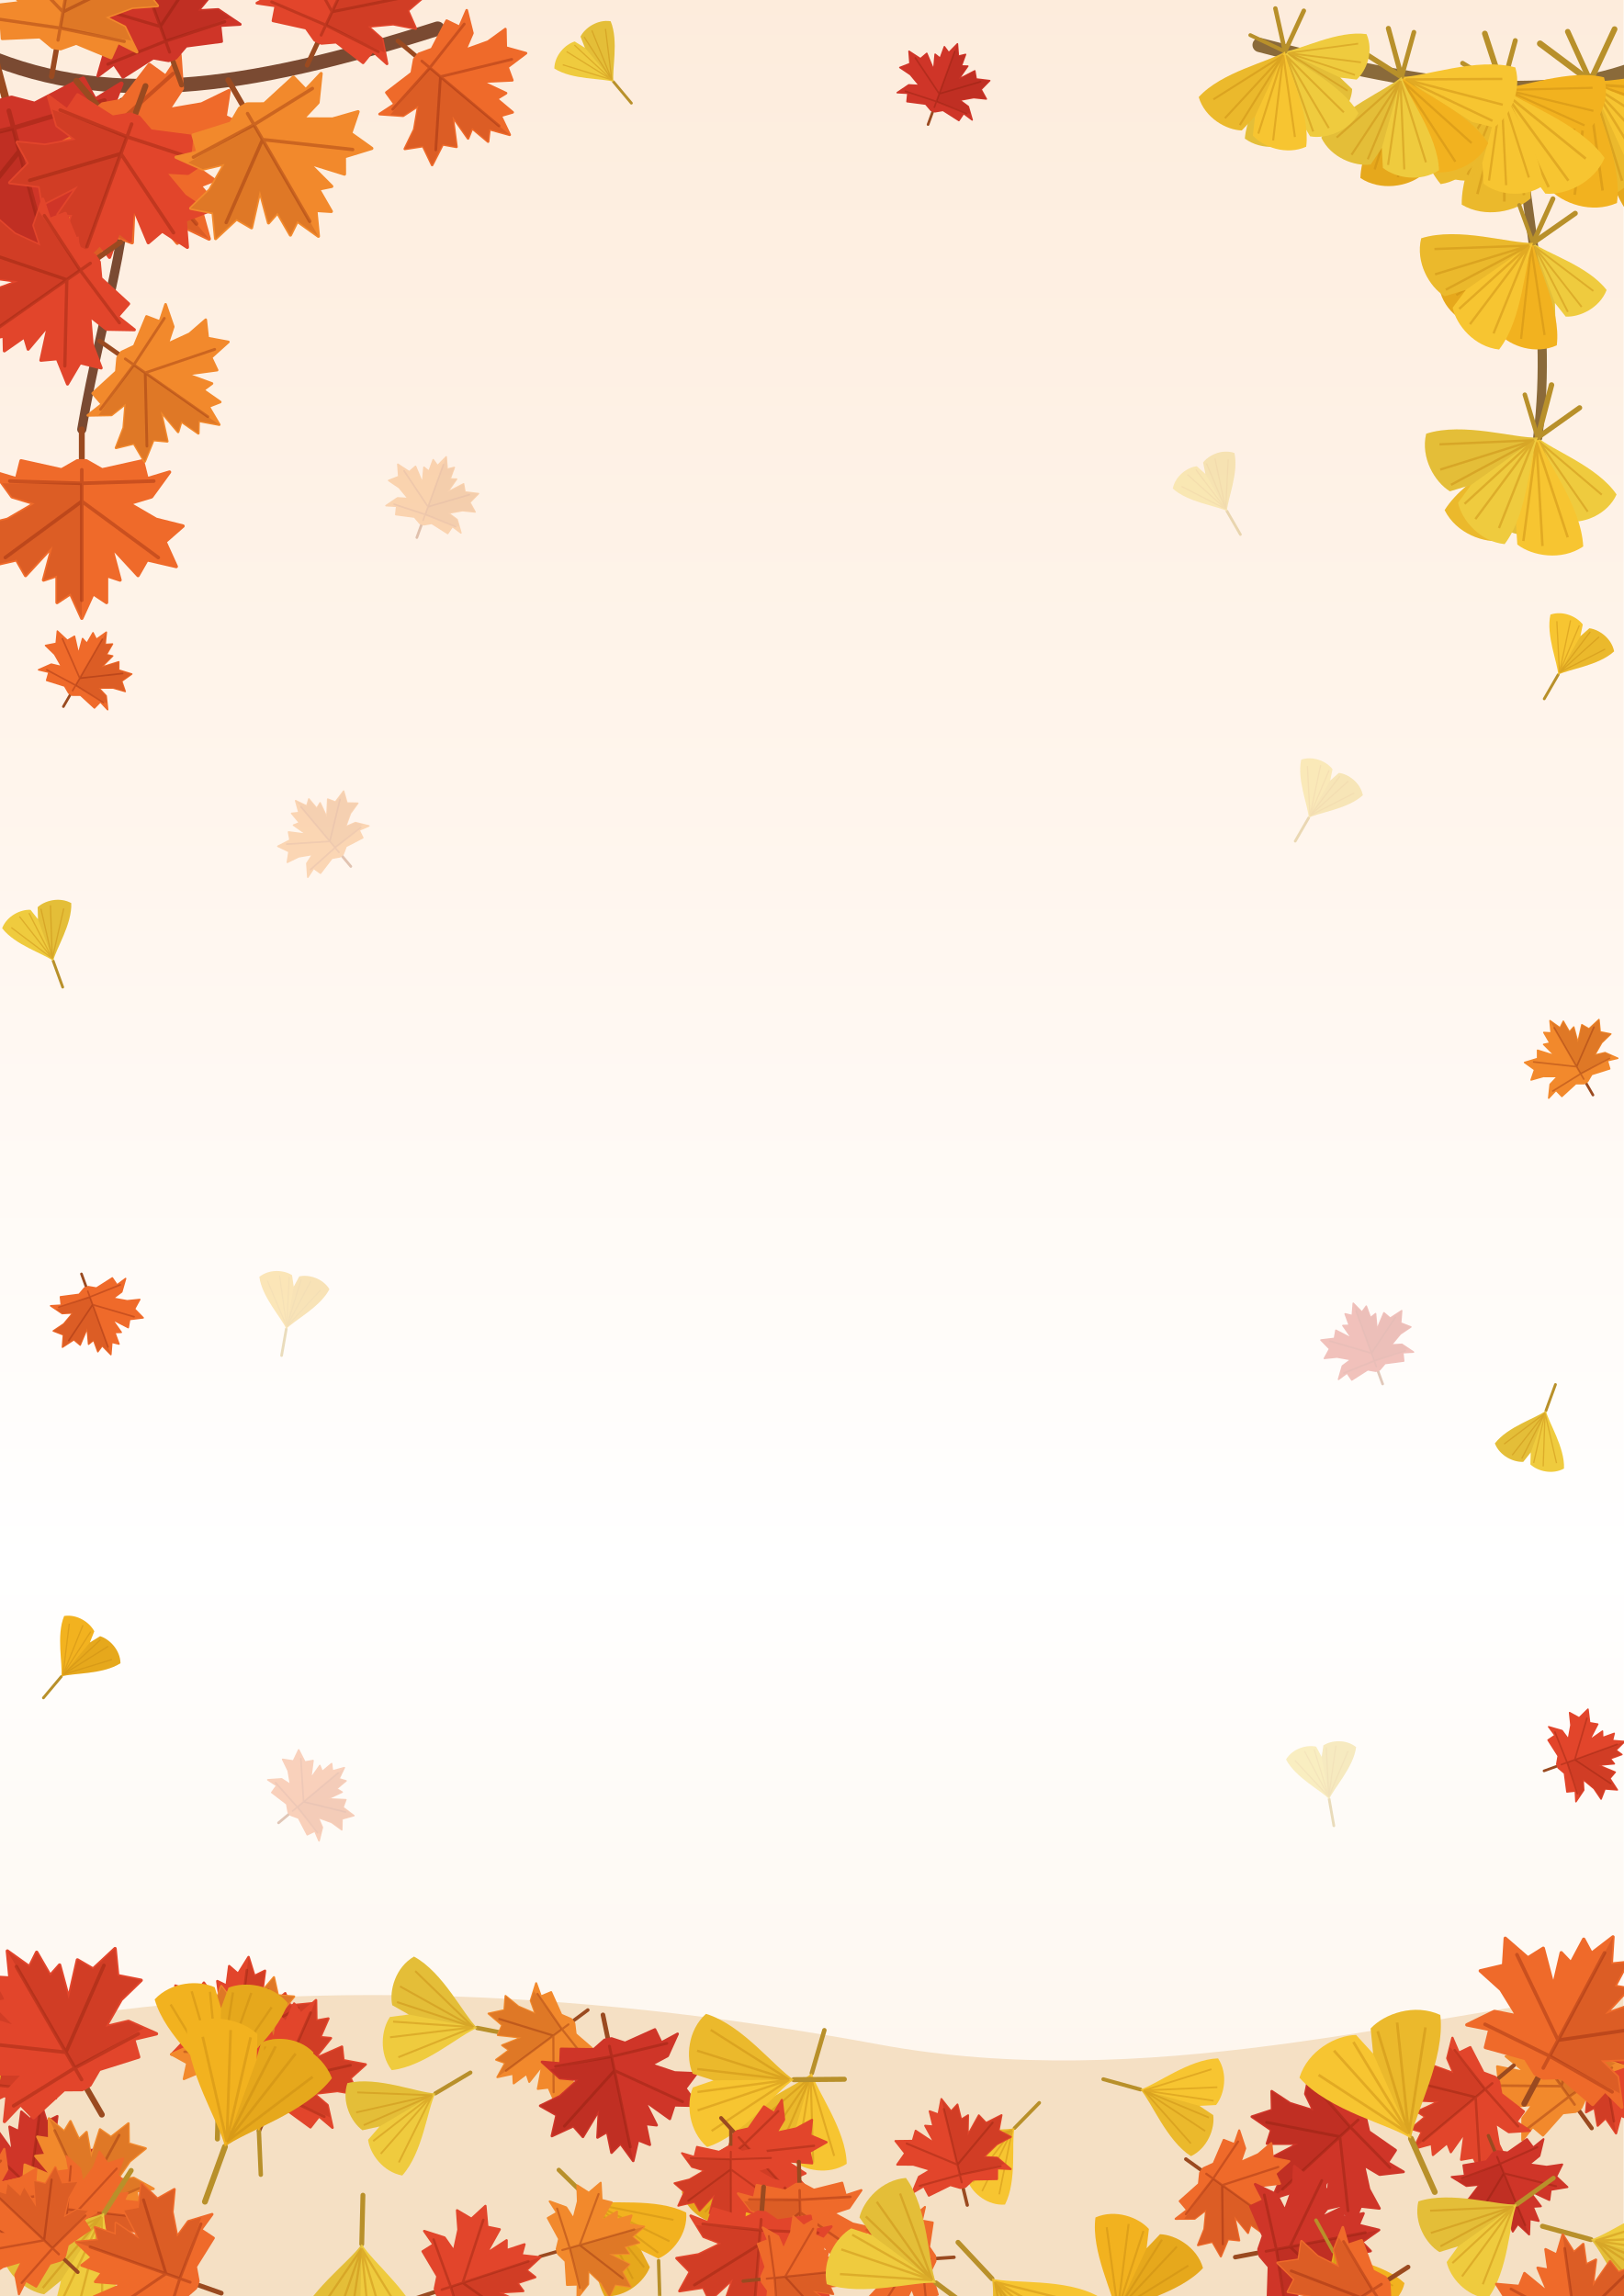
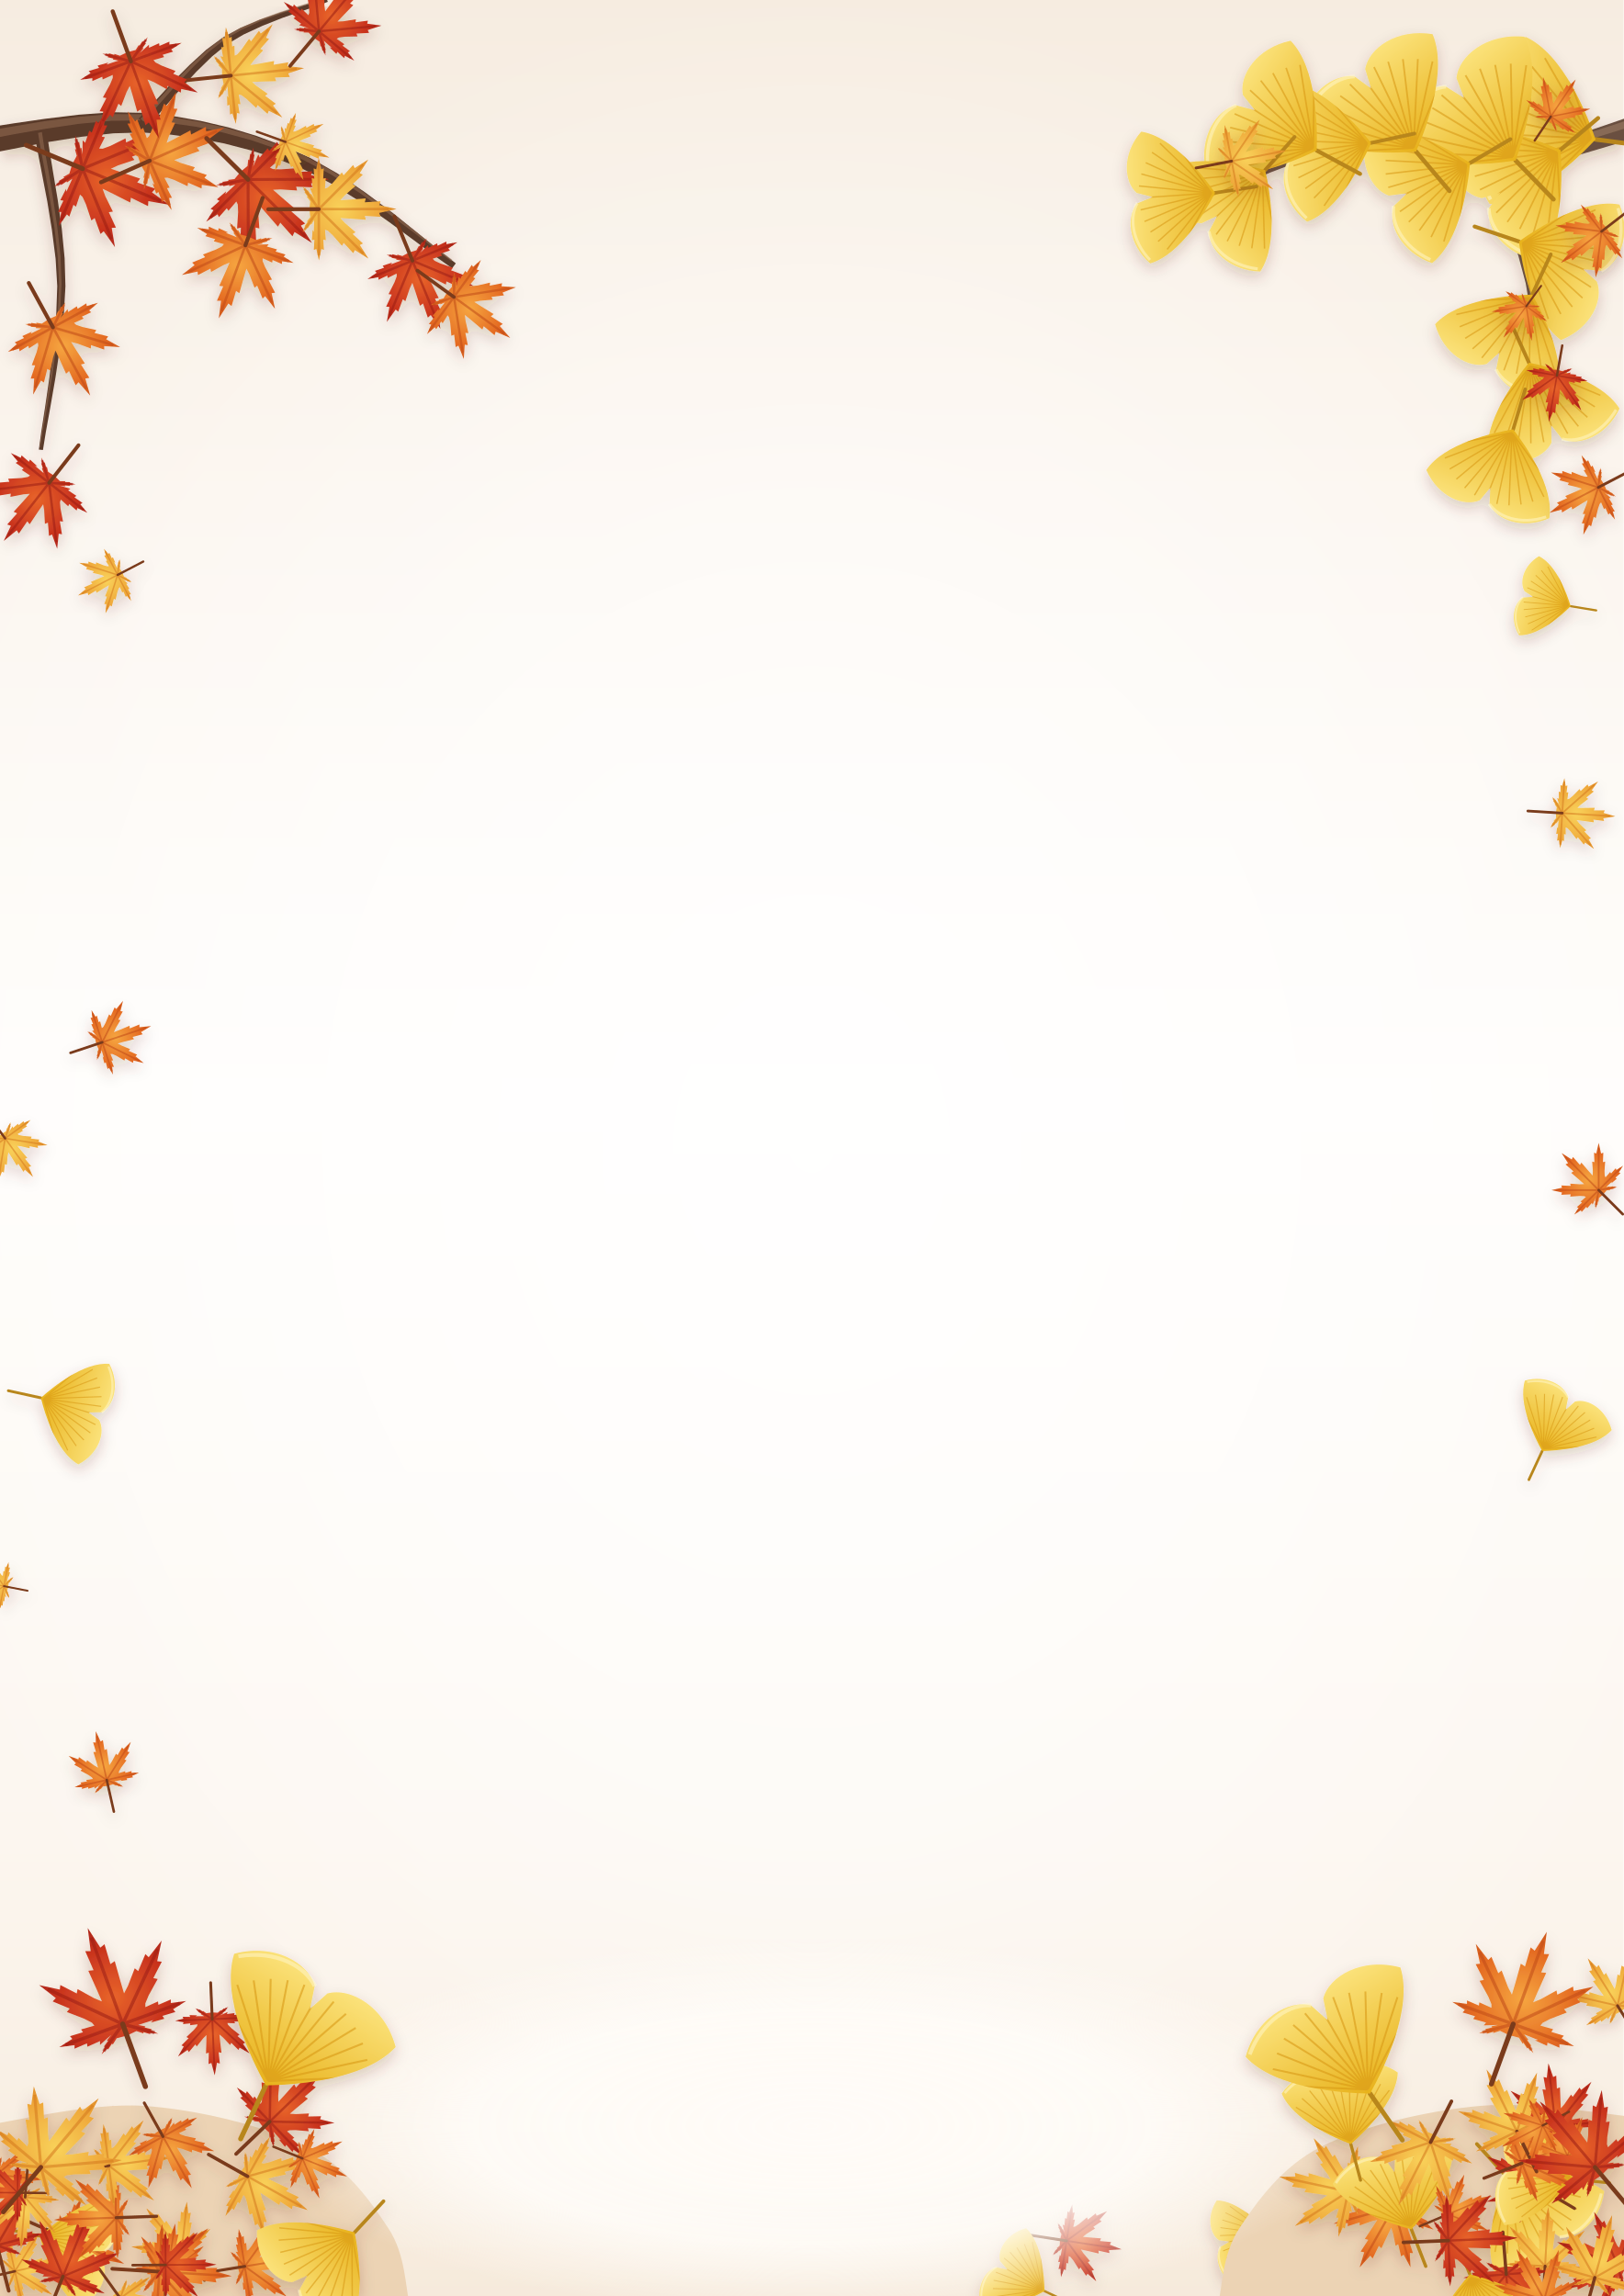
<svg xmlns="http://www.w3.org/2000/svg" viewBox="0 0 794 1123" width="794" height="1123">
+   <rect width="794" height="1123" fill="url(#m10a-bg)" />
  <defs>
-     <linearGradient id="m10-bg" x1="0" y1="0" x2="0" y2="1">
-       <stop offset="0" stop-color="#fdecdc" />
-       <stop offset="0.38" stop-color="#fff6ee" />
-       <stop offset="0.68" stop-color="#ffffff" />
-       <stop offset="1" stop-color="#fdf3e7" />
+     <linearGradient id="m10a-bg" x1="0" y1="0" x2="0" y2="1">
+       <stop offset="0" stop-color="#f6ece0" />
+       <stop offset="0.22" stop-color="#fbf5ee" />
+       <stop offset="0.48" stop-color="#fffdfb" />
+       <stop offset="0.8" stop-color="#fcf6ef" />
+       <stop offset="1" stop-color="#f6eadb" />
    </linearGradient>
-     <clipPath id="m10-mclip">
-       <path d="M0 -48 L5 -37 L11 -41 L11 -29 L17 -31 L13 -16 L25 -29 L29 -22 L42 -25 L37 -14 L45 -7 L33 -4 L21 3 L31 6 L39 17 L29 14 L27 22 L9 18 L2 22 L-2 22 L-9 18 L-27 22 L-29 14 L-39 17 L-31 6 L-21 3 L-33 -4 L-45 -7 L-37 -14 L-42 -25 L-29 -22 L-25 -29 L-13 -16 L-17 -31 L-11 -29 L-11 -41 L-5 -37 Z" />
+     <radialGradient id="m10a-glow" cx="0.5" cy="0.5" r="0.5">
+       <stop offset="0" stop-color="#ffffff" stop-opacity="0.85" />
+       <stop offset="0.55" stop-color="#ffffff" stop-opacity="0.468" />
+       <stop offset="1" stop-color="#ffffff" stop-opacity="0" />
+     </radialGradient>
+     <radialGradient id="m10a-mrg" cx="0.5" cy="0.6" r="0.7">
+       <stop offset="0" stop-color="#e8642a" />
+       <stop offset="0.6" stop-color="#c8321e" />
+       <stop offset="1" stop-color="#9a1e14" />
+     </radialGradient>
+     <g id="m10a-mr">
+       <path d="M0 4.8L-4.1 4.4L-6.4 6.2L-6.5 5.7L-8.8 7.4L-8.9 6.9L-11.8 8.3L-9.5 6L-10 5.8L-7.6 4.2L-8 3.9L-5.6 2.4L-11.1 4.6L-10.6 3.2L-16 3.6L-15.7 2.3L-21 2.6L-20.5 1.3L-26.4 0L-20.5 -1.3L-21 -2.6L-15.7 -2.3L-16 -3.6L-10.6 -3.2L-11.1 -4.6L-13.4 -7.1L-18.9 -11.9L-17.4 -12.8L-22.7 -17.7L-21.1 -18.5L-25.5 -25.5L-18.5 -21.1L-17.7 -22.7L-12.8 -17.4L-11.9 -18.9L-7.1 -13.4L-4.6 -11.1L-4.9 -16.1L-5.5 -24.2L-3.5 -23.7L-4 -31.8L-2 -31.1L0 -40L2 -31.1L4 -31.8L3.5 -23.7L5.5 -24.2L4.9 -16.1L4.6 -11.1L7.1 -13.4L11.9 -18.9L12.8 -17.4L17.7 -22.7L18.5 -21.1L25.5 -25.5L21.1 -18.5L22.7 -17.7L17.4 -12.8L18.9 -11.9L13.4 -7.1L11.1 -4.6L10.6 -3.2L16 -3.6L15.7 -2.3L21 -2.6L20.5 -1.3L26.4 0L20.5 1.3L21 2.6L15.7 2.3L16 3.6L10.6 3.2L11.7 2.6L5.6 2.4L8 3.9L7.6 4.2L10 5.8L9.5 6L11.8 8.3L8.9 6.9L8.8 7.4L6.5 5.7L6.4 6.2L4.1 4.4Z" fill="url(#m10a-mrg)" />
+       <path d="M0 0L-10.6 7.4M0 0L-23.8 0M0 0L-22.9 -22.9M0 0L0 -36M0 0L22.9 -22.9M0 0L23.8 0M0 0L10.6 7.4M0 0L0 20" stroke="#9a1e14" stroke-width="1.3" opacity=".55" fill="none" />
+       <path d="M0 0L0 26" stroke="#7a3a1a" stroke-width="2" stroke-linecap="round" />
+     </g>
+     <radialGradient id="m10a-mog" cx="0.5" cy="0.6" r="0.7">
+       <stop offset="0" stop-color="#f6a640" />
+       <stop offset="0.6" stop-color="#e46a22" />
+       <stop offset="1" stop-color="#c04a18" />
+     </radialGradient>
+     <g id="m10a-mo">
+       <path d="M0 4.8L-4.1 4.4L-6.4 6.2L-6.5 5.7L-8.8 7.4L-8.9 6.9L-11.8 8.3L-9.5 6L-10 5.8L-7.6 4.2L-8 3.9L-5.6 2.4L-11.1 4.6L-10.6 3.2L-16 3.6L-15.7 2.3L-21 2.6L-20.5 1.3L-26.4 0L-20.5 -1.3L-21 -2.6L-15.7 -2.3L-16 -3.6L-10.6 -3.2L-11.1 -4.6L-13.4 -7.1L-18.9 -11.9L-17.4 -12.8L-22.7 -17.7L-21.1 -18.5L-25.5 -25.5L-18.5 -21.1L-17.7 -22.7L-12.8 -17.4L-11.9 -18.9L-7.1 -13.4L-4.6 -11.1L-4.9 -16.1L-5.5 -24.2L-3.5 -23.7L-4 -31.8L-2 -31.1L0 -40L2 -31.1L4 -31.8L3.5 -23.7L5.5 -24.2L4.9 -16.1L4.6 -11.1L7.1 -13.4L11.9 -18.9L12.8 -17.4L17.7 -22.7L18.5 -21.1L25.5 -25.5L21.1 -18.5L22.7 -17.7L17.4 -12.8L18.9 -11.9L13.4 -7.1L11.1 -4.6L10.6 -3.2L16 -3.6L15.7 -2.3L21 -2.6L20.5 -1.3L26.4 0L20.5 1.3L21 2.6L15.7 2.3L16 3.6L10.6 3.2L11.7 2.6L5.6 2.4L8 3.9L7.6 4.2L10 5.8L9.5 6L11.8 8.3L8.9 6.9L8.8 7.4L6.5 5.7L6.4 6.2L4.1 4.4Z" fill="url(#m10a-mog)" />
+       <path d="M0 0L-10.6 7.4M0 0L-23.8 0M0 0L-22.9 -22.9M0 0L0 -36M0 0L22.9 -22.9M0 0L23.8 0M0 0L10.6 7.4M0 0L0 20" stroke="#c04a18" stroke-width="1.3" opacity=".55" fill="none" />
+       <path d="M0 0L0 26" stroke="#7a3a1a" stroke-width="2" stroke-linecap="round" />
+     </g>
+     <radialGradient id="m10a-myg" cx="0.5" cy="0.6" r="0.7">
+       <stop offset="0" stop-color="#f9d25a" />
+       <stop offset="0.6" stop-color="#efa83a" />
+       <stop offset="1" stop-color="#d4781e" />
+     </radialGradient>
+     <g id="m10a-my">
+       <path d="M0 4.8L-4.1 4.4L-6.4 6.2L-6.5 5.7L-8.8 7.4L-8.9 6.9L-11.8 8.3L-9.5 6L-10 5.8L-7.6 4.2L-8 3.9L-5.6 2.4L-11.1 4.6L-10.6 3.2L-16 3.6L-15.7 2.3L-21 2.6L-20.5 1.3L-26.4 0L-20.5 -1.3L-21 -2.6L-15.7 -2.3L-16 -3.6L-10.6 -3.2L-11.1 -4.6L-13.4 -7.1L-18.9 -11.9L-17.4 -12.8L-22.7 -17.7L-21.1 -18.5L-25.5 -25.5L-18.5 -21.1L-17.7 -22.7L-12.8 -17.4L-11.9 -18.9L-7.1 -13.4L-4.6 -11.1L-4.9 -16.1L-5.5 -24.2L-3.5 -23.7L-4 -31.8L-2 -31.1L0 -40L2 -31.1L4 -31.8L3.5 -23.7L5.5 -24.2L4.9 -16.1L4.6 -11.1L7.1 -13.4L11.9 -18.9L12.8 -17.4L17.7 -22.7L18.5 -21.1L25.5 -25.5L21.1 -18.5L22.7 -17.7L17.4 -12.8L18.9 -11.9L13.4 -7.1L11.1 -4.6L10.6 -3.2L16 -3.6L15.7 -2.3L21 -2.6L20.5 -1.3L26.4 0L20.5 1.3L21 2.6L15.7 2.3L16 3.6L10.6 3.2L11.7 2.6L5.6 2.4L8 3.9L7.6 4.2L10 5.8L9.5 6L11.8 8.3L8.9 6.9L8.8 7.4L6.5 5.7L6.4 6.2L4.1 4.4Z" fill="url(#m10a-myg)" />
+       <path d="M0 0L-10.6 7.4M0 0L-23.8 0M0 0L-22.9 -22.9M0 0L0 -36M0 0L22.9 -22.9M0 0L23.8 0M0 0L10.6 7.4M0 0L0 20" stroke="#d4781e" stroke-width="1.3" opacity=".55" fill="none" />
+       <path d="M0 0L0 26" stroke="#7a3a1a" stroke-width="2" stroke-linecap="round" />
+     </g>
+     <linearGradient id="m10a-gkg" x1="0" y1="1" x2="0" y2="0">
+       <stop offset="0" stop-color="#e8b21c" />
+       <stop offset="1" stop-color="#fbe27a" />
+     </linearGradient>
+     <clipPath id="m10a-gkc">
+       <path d="M0 0C-10-6-34-22-38-40C-26-52-10-52-3-45L0-36L3-45C10-52 26-52 38-40C34-22 10-6 0 0Z" />
    </clipPath>
-     <clipPath id="m10-gclip">
-       <path d="M0 0 C -5 -8, -24 -22, -29 -38 C -22 -46, -10 -47, -3 -44 L0 -35 L3 -44 C 10 -47, 22 -46, 29 -38 C 24 -22, 5 -8, 0 0 Z" />
-     </clipPath>
-     <g id="m10-maple">
-       <path d="M0 16 L0 36" stroke="#9a4a20" stroke-width="2.6" stroke-linecap="round" />
-       <path d="M0 -48 L5 -37 L11 -41 L11 -29 L17 -31 L13 -16 L25 -29 L29 -22 L42 -25 L37 -14 L45 -7 L33 -4 L21 3 L31 6 L39 17 L29 14 L27 22 L9 18 L2 22 L-2 22 L-9 18 L-27 22 L-29 14 L-39 17 L-31 6 L-21 3 L-33 -4 L-45 -7 L-37 -14 L-42 -25 L-29 -22 L-25 -29 L-13 -16 L-17 -31 L-11 -29 L-11 -41 L-5 -37 Z" fill="currentColor" stroke="currentColor" stroke-width="1.5" stroke-linejoin="round" />
-       <rect x="0" y="-50" width="50" height="62" fill="#5a0a00" opacity=".13" clip-path="url(#m10-mclip)" />
-       <path d="M0 18 L0 -40 M0 4 L34 -21 M0 4 L-34 -21 M0 12 L32 13 M0 12 L-32 13" stroke="#7a1a08" stroke-opacity=".32" stroke-width="1.6" fill="none" stroke-linecap="round" />
+     <g id="m10a-gk">
+       <path d="M0 0L2 24" stroke="#b8861a" stroke-width="2" stroke-linecap="round" />
+       <path d="M0 0C-10-6-34-22-38-40C-26-52-10-52-3-45L0-36L3-45C10-52 26-52 38-40C34-22 10-6 0 0Z" fill="url(#m10a-gkg)" />
+       <g clip-path="url(#m10a-gkc)">
+         <path d="M0-2L-34.6 -24M0-2L-30.6 -29.7M0-2L-25.7 -34.6M0-2L-20 -38.6M0-2L-13.7 -41.6M0-2L-6.9 -43.4M0-2L0 -44M0-2L6.9 -43.4M0-2L13.7 -41.6M0-2L20 -38.6M0-2L25.7 -34.6M0-2L30.6 -29.7M0-2L34.6 -24" stroke="#d99a16" stroke-width=".8" opacity=".6" />
+       </g>
+       <path d="M-36-40C-24-50-10-50-3-45" stroke="#fff4c0" stroke-width="1.6" fill="none" opacity=".6" />
    </g>
-     <g id="m10-ginkgo">
-       <path d="M0 0 L0 22" stroke="#b8902a" stroke-width="2.2" stroke-linecap="round" />
-       <path d="M0 0 C -5 -8, -24 -22, -29 -38 C -22 -46, -10 -47, -3 -44 L0 -35 L3 -44 C 10 -47, 22 -46, 29 -38 C 24 -22, 5 -8, 0 0 Z" fill="currentColor" />
-       <rect x="0" y="-50" width="32" height="52" fill="#7a4a00" opacity=".1" clip-path="url(#m10-gclip)" />
-       <path d="M0 -2 L-22 -36 M0 -2 L-13 -42 M0 -2 L-5 -42 M0 -2 L5 -42 M0 -2 L13 -42 M0 -2 L22 -36" stroke="#c98a12" stroke-opacity=".45" stroke-width="1" fill="none" />
-     </g>
+     <filter id="m10a-sh" x="-15%" y="-15%" width="130%" height="140%">
+       <feDropShadow dx="0" dy="3" stdDeviation="3.5" flood-color="#5a2a10" flood-opacity="0.2" />
+     </filter>
+     <radialGradient id="m10a-lc" cx="0.5" cy="0.5" r="0.5">
+       <stop offset="0" stop-color="#fffcf8" stop-opacity="0.96" />
+       <stop offset="0.62" stop-color="#fffcf8" stop-opacity="0.883" />
+       <stop offset="1" stop-color="#fffcf8" stop-opacity="0" />
+     </radialGradient>
  </defs>
-   <rect width="794" height="1123" fill="url(#m10-bg)" />
-   <g>
-     <use href="#m10-maple" color="#ef6a2a" transform="translate(40 330) rotate(30) scale(0.5)" />
-     <use href="#m10-ginkgo" color="#efcb3e" transform="translate(26 470) rotate(-20) scale(0.62)" />
-     <use href="#m10-maple" color="#ef6a2a" transform="translate(46 640) rotate(160) scale(0.5)" />
-     <use href="#m10-ginkgo" color="#f2b21f" transform="translate(30 820) rotate(40) scale(0.62)" />
-     <use href="#m10-ginkgo" color="#f7c531" transform="translate(762 330) rotate(30) scale(0.62)" />
-     <use href="#m10-maple" color="#f2892c" transform="translate(770 520) rotate(-30) scale(0.5)" />
-     <use href="#m10-ginkgo" color="#efcb3e" transform="translate(756 690) rotate(200) scale(0.62)" />
-     <use href="#m10-maple" color="#e2452b" transform="translate(772 860) rotate(70) scale(0.5)" />
-     <use href="#m10-ginkgo" color="#efcb3e" transform="translate(300 40) rotate(-40) scale(0.62)" />
-     <use href="#m10-maple" color="#cf3528" transform="translate(460 44) rotate(20) scale(0.5)" />
+   <ellipse cx="397" cy="560" rx="470" ry="560" fill="url(#m10a-glow)" />
+   <g filter="url(#m10a-sh)">
+     <path d="M-13 76.4L-3.8 74.8L9 72.3L23.9 69.4L39.8 66.9L55.5 65.2L69.8 64.8L83.1 65.8L96.5 67.6L109.8 70.2L122.9 73.6L135.9 77.8L148.6 82.9L161.8 89.7L175.8 98.4L189.6 108.1L202.4 117.5L213.2 125.6L221.1 131.2L222.9 128.8L215.3 122.9L204.8 114.4L192.4 104.4L178.7 94.2L164.8 84.7L151.4 77.1L138.4 71.3L125.2 66.4L111.7 62.3L98 59.1L84.2 56.7L70.2 55.2L55 54.9L38.6 56.1L22.1 58.1L6.9 60.3L-5.9 62.3L-15 63.6Z" fill="#5a3a2a" />
+     <path d="M-14.7 69.5L-5.5 68L7.2 65.6L22.2 63L38.3 60.6L54.3 59.1L68.9 58.9L82.4 60.1L96 62L109.4 64.9L122.7 68.5L135.8 73L148.5 78.3L161.8 85.3L175.8 94.3L189.6 104.2L202.3 113.7L213 122L220.7 127.7L221.2 127.1L213.5 121.3L202.9 112.9L190.3 103.1L176.6 93.1L162.7 83.8L149.4 76.5L136.5 71L123.4 66.3L110 62.4L96.5 59.4L82.8 57.2L69 55.9L54.1 55.8L37.9 57.2L21.7 59.3L6.6 61.8L-6.2 64L-15.4 65.3Z" fill="#8f6a50" opacity="0.6" />
+     <path d="M72.2 62L76.4 57.3L82 50.7L88.7 43L96.1 35L103.7 27.6L111.1 21.6L119.1 16.9L128.4 12.6L138 8.8L147.1 5.6L154.8 3L160.3 0.9L159.7 -0.9L154.1 0.9L146.3 3.3L137 6.2L127.2 9.6L117.5 13.7L108.9 18.4L100.9 24.3L92.8 31.7L85 39.5L78 47.1L72.1 53.5L67.8 58Z" fill="#5a3a2a" />
+     <path d="M70.2 59.5L74.4 54.8L80.2 48.3L87 40.6L94.5 32.7L102.2 25.3L109.9 19.3L118.1 14.6L127.5 10.3L137.2 6.7L146.3 3.6L154.1 1L159.6 -1L159.4 -1.4L153.9 0.5L146.1 2.9L136.9 5.9L127.1 9.5L117.6 13.6L109.2 18.3L101.4 24.3L93.5 31.6L85.8 39.5L78.9 47.1L73.1 53.6L68.8 58.1Z" fill="#8f6a50" opacity="0.6" />
+     <path d="M17 66.5L18.5 74.5L20.6 85.4L23.1 98.4L25.4 112.5L27.2 126.6L28 140L27.5 153.8L26.1 169L24.2 184.4L22.1 198.8L20.2 211.1L19 219.9L21 220.1L22.4 211.4L24.6 199.2L27.1 184.8L29.4 169.4L31.2 154.1L32 140L31.6 126.3L30.2 111.8L28.2 97.6L26 84.5L24.2 73.5L23 65.5Z" fill="#5a3a2a" />
+     <path d="M18.6 65L19.9 72.9L22 83.9L24.3 96.9L26.6 111L28.2 125.3L28.9 138.8L28.3 152.7L26.8 167.9L24.7 183.4L22.5 197.8L20.6 210L19.3 218.8L19.8 218.8L21.1 210.1L23.2 197.9L25.6 183.5L27.8 168L29.4 152.8L30.1 138.8L29.6 125.2L28 110.9L25.9 96.7L23.7 83.6L21.7 72.6L20.5 64.6Z" fill="#8f6a50" opacity="0.6" />
+     <use href="#m10a-mr" transform="translate(40.4 82.5) rotate(112.6) scale(1.15)" />
+     <use href="#m10a-mo" transform="translate(73.2 78.6) rotate(66.1)" />
+     <use href="#m10a-mr" transform="translate(121.3 87.8) rotate(134.8) scale(1.1)" />
+     <use href="#m10a-my" transform="translate(155.9 102.3) rotate(89.9) scale(0.95)" />
+     <use href="#m10a-mr" transform="translate(201.7 127.5) rotate(157.7) scale(0.9)" />
+     <use href="#m10a-mo" transform="translate(222 145.3) rotate(126) scale(0.85)" />
+     <use href="#m10a-my" transform="translate(112.9 37) rotate(84.1) scale(0.9)" />
+     <use href="#m10a-mr" transform="translate(156 15.3) rotate(39.8) scale(0.85)" />
+     <use href="#m10a-mo" transform="translate(25.9 160.1) rotate(151.4) scale(0.95)" />
+     <use href="#m10a-mr" transform="translate(24 236.2) rotate(218) scale(0.9)" />
+     <use href="#m10a-mr" transform="translate(64 30) rotate(160)" />
+     <use href="#m10a-mo" transform="translate(120 120) rotate(200) scale(0.95)" />
  </g>
-   <g opacity=".3">
-     <use href="#m10-maple" color="#f2892c" transform="translate(210 246) rotate(20) scale(0.5)" />
-     <use href="#m10-ginkgo" color="#efcb3e" transform="translate(600 250) rotate(-30) scale(0.6)" />
-     <use href="#m10-maple" color="#f2892c" transform="translate(160 410) rotate(-40) scale(0.5)" />
-     <use href="#m10-ginkgo" color="#efcb3e" transform="translate(640 400) rotate(30) scale(0.6)" />
-     <use href="#m10-ginkgo" color="#f2b21f" transform="translate(140 650) rotate(10) scale(0.6)" />
-     <use href="#m10-maple" color="#cf3528" transform="translate(670 660) rotate(-20) scale(0.5)" />
-     <use href="#m10-maple" color="#ef6a2a" transform="translate(150 880) rotate(50) scale(0.5)" />
-     <use href="#m10-ginkgo" color="#efcb3e" transform="translate(650 880) rotate(-10) scale(0.6)" />
+   <g filter="url(#m10a-sh)">
+     <path d="M804.4 54.7L796.1 57.4L784.5 61.4L771 66L756.6 70.4L742.4 73.9L729.8 75.9L718.4 75.8L707 74L695.5 71.3L683.8 68.6L671.8 66.9L659.7 67.2L646.8 70L633.3 74.8L619.8 80.4L607.4 86.2L596.9 91.2L589.4 94.6L590.6 97.4L598.3 94.3L608.9 89.6L621.4 84.3L634.9 79.2L648.2 75.1L660.3 72.8L671.4 73L682.5 75L693.8 78L705.4 81.1L717.6 83.5L730.2 84.1L744 82.4L758.9 79.3L773.8 75.3L787.6 71.2L799.3 67.6L807.6 65.3Z" fill="#6a5040" />
+     <path d="M804.6 56.1L796.3 58.7L784.7 62.5L771.1 66.9L756.5 71.2L742.1 74.6L729 76.5L717.2 76.3L705.6 74.3L694 71.4L682.4 68.6L670.8 66.8L659 67L646.4 69.6L633 74.1L619.5 79.6L607.1 85.3L596.6 90.2L589 93.5L589.3 94.1L596.9 90.9L607.5 86.2L620 80.7L633.4 75.4L646.8 71.1L659.2 68.6L670.6 68.6L682 70.5L693.5 73.4L705.1 76.5L717 78.6L729.2 79.1L742.6 77.3L757.2 74L771.9 69.9L785.7 65.6L797.3 62L805.6 59.5Z" fill="#9c7c64" opacity="0.6" />
+     <path d="M727.1 80.9L729.8 88.7L733.7 99.4L738.2 112L742.6 125.4L746.1 138.5L748.1 150.1L748.2 161.2L747 172.7L744.9 184.1L742.5 194.5L740.4 203.3L739 209.8L741 210.2L742.5 203.8L744.9 195.1L747.6 184.7L750.1 173.2L751.7 161.4L751.9 149.9L750.2 137.7L747 124.2L743 110.5L738.9 97.6L735.2 86.8L732.9 79.1Z" fill="#6a5040" />
+     <path d="M728.6 79.1L731.2 86.8L735 97.6L739.4 110.3L743.7 123.8L747.1 137L748.9 148.8L749 160L747.6 171.7L745.4 183.1L742.9 193.5L740.7 202.3L739.3 208.7L739.8 208.9L741.2 202.5L743.5 193.7L746.2 183.3L748.5 171.8L750 160.1L750.1 148.8L748.3 136.8L745 123.4L740.9 109.8L736.6 97L732.9 86.2L730.4 78.5Z" fill="#9c7c64" opacity="0.6" />
+     <use href="#m10a-gk" transform="translate(780.3 68.2) rotate(282.2) scale(1.1)" />
+     <use href="#m10a-gk" transform="translate(763.1 73.3) rotate(234.6)" />
+     <use href="#m10a-gk" transform="translate(741.2 78.5) rotate(320.5) scale(1.1)" />
+     <use href="#m10a-gk" transform="translate(718.9 79.7) rotate(-115.7) scale(0.95)" />
+     <use href="#m10a-gk" transform="translate(692.5 74.1) rotate(-35.5) scale(1.05)" />
+     <use href="#m10a-gk" transform="translate(670.5 69.9) rotate(-97.4) scale(0.9)" />
+     <use href="#m10a-gk" transform="translate(643.9 73.6) rotate(303.1)" />
+     <use href="#m10a-gk" transform="translate(618.7 83.2) rotate(226.3) scale(0.9)" />
+     <use href="#m10a-gk" transform="translate(594.2 94.3) rotate(266.1) scale(0.85)" />
+     <use href="#m10a-gk" transform="translate(742.8 118.1) rotate(113.4) scale(0.95)" />
+     <use href="#m10a-gk" transform="translate(749.3 144.1) rotate(209.5) scale(0.9)" />
+     <use href="#m10a-gk" transform="translate(747.7 177.4) rotate(160.4) scale(0.9)" />
+     <use href="#m10a-gk" transform="translate(740 210) rotate(201.4) scale(0.85)" />
  </g>
-   <g stroke="#7a4a32" stroke-linecap="round" fill="none">
-     <path d="M-14 24 C 50 54, 120 44, 214 14" stroke-width="7" />
-     <path d="M60 50 C 70 100, 50 150, 40 210" stroke-width="4.5" />
+   <g filter="url(#m10a-sh)">
+     <use href="#m10a-mr" transform="translate(521.6 1096) rotate(98.8) scale(0.68)" />
+     <use href="#m10a-gk" transform="translate(620.9 1092.4) rotate(258.5) scale(0.553)" />
+     <use href="#m10a-my" transform="translate(602.3 78.8) rotate(79.1) scale(0.681)" />
+     <use href="#m10a-my" transform="translate(57.5 281.2) rotate(242.5) scale(0.545)" />
+     <use href="#m10a-gk" transform="translate(8.9 1112.6) rotate(299.4) scale(0.514)" />
+     <use href="#m10a-gk" transform="translate(754.2 709.7) rotate(29.7) scale(0.643)" />
+     <use href="#m10a-mr" transform="translate(761.4 183.7) rotate(190) scale(0.575)" />
+     <use href="#m10a-my" transform="translate(2.5 556.8) rotate(144.1) scale(0.582)" />
+     <use href="#m10a-mo" transform="translate(781.8 582.1) rotate(315) scale(0.64)" />
+     <use href="#m10a-mo" transform="translate(758.4 57) rotate(33.9) scale(0.545)" />
+     <use href="#m10a-mr" transform="translate(103.8 987.6) rotate(177.5) scale(0.687)" />
+     <use href="#m10a-gk" transform="translate(510.8 1120.6) rotate(300.2) scale(0.581)" />
+     <use href="#m10a-my" transform="translate(139.6 69.4) rotate(109.7) scale(0.571)" />
+     <use href="#m10a-gk" transform="translate(20 683.7) rotate(107.1) scale(0.677)" />
+     <use href="#m10a-mo" transform="translate(783.2 113.2) rotate(232.3) scale(0.629)" />
+     <use href="#m10a-mo" transform="translate(52.2 870.6) rotate(347.3) scale(0.611)" />
+     <use href="#m10a-gk" transform="translate(613.5 1114.2) rotate(173.2) scale(0.646)" />
+     <use href="#m10a-my" transform="translate(1.9 775.8) rotate(281) scale(0.454)" />
+     <use href="#m10a-mo" transform="translate(50 509.8) rotate(71.6) scale(0.629)" />
+     <use href="#m10a-mo" transform="translate(43.6 1097.6) rotate(132.5) scale(0.626)" />
+     <use href="#m10a-my" transform="translate(764 397.7) rotate(93.5) scale(0.649)" />
+     <use href="#m10a-mo" transform="translate(53.4 1050.7) rotate(5.1) scale(0.523)" />
+     <use href="#m10a-my" transform="translate(791 981) rotate(327.9) scale(0.684)" />
+     <use href="#m10a-mo" transform="translate(781.6 238.4) rotate(242.5) scale(0.672)" />
+     <use href="#m10a-mo" transform="translate(746.4 149.8) rotate(216) scale(0.475)" />
+     <use href="#m10a-gk" transform="translate(768.1 296.5) rotate(284.1) scale(0.525)" />
  </g>
-   <use href="#m10-maple" color="#cf3528" transform="translate(11.1 79.4) rotate(165) scale(1.45)" />
-   <use href="#m10-maple" color="#ef6a2a" transform="translate(65.2 72.7) rotate(140) scale(1.2)" />
-   <use href="#m10-maple" color="#e2452b" transform="translate(57.6 79.3) rotate(200) scale(1.1)" />
-   <use href="#m10-maple" color="#f2892c" transform="translate(130.5 71.9) rotate(150) scale(1.05)" />
-   <use href="#m10-maple" color="#e2452b" transform="translate(163.9 2.5) rotate(25) scale(0.9)" />
-   <use href="#m10-maple" color="#ef6a2a" transform="translate(218 39.7) rotate(130) scale(0.85)" />
-   <use href="#m10-maple" color="#cf3528" transform="translate(77.1 9.4) rotate(-20) scale(0.95)" />
-   <use href="#m10-maple" color="#f2892c" transform="translate(31.5 1.9) rotate(10) scale(1)" />
-   <use href="#m10-maple" color="#e2452b" transform="translate(29.4 139.1) rotate(235) scale(1)" />
-   <use href="#m10-maple" color="#ef6a2a" transform="translate(40 249.6) rotate(180) scale(1.1)" />
-   <use href="#m10-maple" color="#f2892c" transform="translate(73.8 184.3) rotate(125) scale(0.85)" />
-   <g stroke="#8a6a3a" stroke-linecap="round" fill="none">
-     <path d="M808 30 C 760 52, 700 44, 616 22" stroke-width="7" />
-     <path d="M742 50 C 744 100, 760 150, 752 214" stroke-width="4.5" />
+   <path d="M-10 1040C3.3 1038.3 43.3 1028.3 70 1030C96.7 1031.7 130 1040 150 1050C170 1060 181.7 1077.5 190 1090C198.3 1102.5 198.3 1119.2 200 1125L200 1125L-10 1125Z" fill="#ecd3b4" />
+   <path d="M596 1125C597.7 1119.2 597.7 1102.5 606 1090C614.3 1077.5 626.3 1060 646 1050C665.7 1040 697.7 1032.3 724 1030C750.3 1027.7 790.7 1035 804 1036L804 1125L596 1125Z" fill="#ecd3b4" />
+   <ellipse cx="397" cy="1040" rx="270" ry="92" fill="url(#m10a-lc)" />
+   <g filter="url(#m10a-sh)">
+     <use href="#m10a-my" transform="translate(88.8 1101.5) rotate(321.1) scale(0.686)" />
+     <use href="#m10a-mo" transform="translate(681.6 1079.5) rotate(209.5) scale(0.847)" />
+     <use href="#m10a-my" transform="translate(121.1 1064.5) rotate(119.3) scale(0.842)" />
+     <use href="#m10a-my" transform="translate(659.3 1071.9) rotate(282.1) scale(0.861)" />
+     <use href="#m10a-mo" transform="translate(119.7 1108.5) rotate(80.8) scale(0.701)" />
+     <use href="#m10a-gk" transform="translate(736.5 1064.3) rotate(142.4) scale(0.88)" />
+     <use href="#m10a-my" transform="translate(7.3 1110.9) rotate(77.1) scale(0.6)" />
+     <use href="#m10a-mr" transform="translate(760.7 1040.2) rotate(353.6) scale(0.78)" />
+     <use href="#m10a-mo" transform="translate(31.4 1094.3) rotate(113.8) scale(0.801)" />
+     <use href="#m10a-mr" transform="translate(753.2 1070.2) rotate(300.7) scale(0.751)" />
+     <use href="#m10a-gk" transform="translate(19.5 1093.7) rotate(106.7) scale(0.722)" />
+     <use href="#m10a-my" transform="translate(755.6 1108.4) rotate(3.1) scale(0.723)" />
+     <use href="#m10a-mr" transform="translate(-1.5 1098.2) rotate(345.4) scale(0.884)" />
+     <use href="#m10a-mr" transform="translate(736.6 1112.4) rotate(175.4) scale(0.796)" />
+     <use href="#m10a-my" transform="translate(58.8 1124.1) rotate(144.4) scale(0.679)" />
+     <use href="#m10a-mr" transform="translate(791.2 1108.1) rotate(291.1) scale(0.796)" />
+     <use href="#m10a-mr" transform="translate(131.9 1037.7) rotate(46.1) scale(0.878)" />
+     <use href="#m10a-gk" transform="translate(769.5 1066) rotate(280.1) scale(0.734)" />
+     <use href="#m10a-mr" transform="translate(30.8 1113.4) rotate(22.2) scale(0.835)" />
+     <use href="#m10a-gk" transform="translate(690.2 1090.4) rotate(343.5) scale(0.805)" />
+     <use href="#m10a-mo" transform="translate(-1.8 1063.7) rotate(140.8) scale(0.643)" />
+     <use href="#m10a-mo" transform="translate(56.8 1084.7) rotate(268) scale(0.761)" />
+     <use href="#m10a-mo" transform="translate(744.3 1058) rotate(68.3) scale(0.769)" />
+     <use href="#m10a-mo" transform="translate(81.9 1111.6) rotate(8.9) scale(0.608)" />
+     <use href="#m10a-my" transform="translate(741.8 1042.5) rotate(333.9) scale(0.843)" />
+     <use href="#m10a-my" transform="translate(53.2 1059.2) rotate(82.6) scale(0.775)" />
+     <use href="#m10a-gk" transform="translate(718.8 1112.4) rotate(162.6) scale(0.79)" />
+     <use href="#m10a-my" transform="translate(12.3 1074.7) rotate(184.7) scale(0.634)" />
+     <use href="#m10a-mo" transform="translate(755.1 1124.8) rotate(331.4) scale(0.705)" />
+     <use href="#m10a-mo" transform="translate(147.9 1055.7) rotate(112) scale(0.589)" />
+     <use href="#m10a-gk" transform="translate(660.6 1048.7) rotate(349.7) scale(0.759)" />
+     <use href="#m10a-mo" transform="translate(77.9 1111.1) rotate(93.5) scale(0.887)" />
+     <use href="#m10a-mo" transform="translate(766.5 1054.5) rotate(336) scale(0.565)" />
+     <use href="#m10a-mr" transform="translate(8.6 1072.5) rotate(270.5) scale(0.561)" />
+     <use href="#m10a-mo" transform="translate(708.2 1083) rotate(67.1) scale(0.58)" />
+     <use href="#m10a-gk" transform="translate(173.4 1091.9) rotate(227.6) scale(0.865)" />
+     <use href="#m10a-mo" transform="translate(754.4 1039.6) rotate(242.5) scale(0.561)" />
+     <use href="#m10a-my" transform="translate(699.6 1047.8) rotate(207) scale(0.865)" />
+     <use href="#m10a-mo" transform="translate(79.7 1045) rotate(150.9) scale(0.723)" />
+     <use href="#m10a-mr" transform="translate(708.3 1095.9) rotate(87.7) scale(0.847)" />
+     <use href="#m10a-mr" transform="translate(81 1107.8) rotate(89.6) scale(0.621)" />
+     <use href="#m10a-my" transform="translate(779.9 1114) rotate(15.5) scale(0.792)" />
+     <use href="#m10a-mr" transform="translate(60 990) rotate(-20) scale(1.25)" />
+     <use href="#m10a-gk" transform="translate(130 1020) rotate(30) scale(1.2)" />
+     <use href="#m10a-my" transform="translate(20 1060) rotate(40) scale(1.1)" />
+     <use href="#m10a-mo" transform="translate(740 990) rotate(20) scale(1.2)" />
+     <use href="#m10a-gk" transform="translate(670 1024) rotate(-30) scale(1.15)" />
+     <use href="#m10a-mr" transform="translate(780 1060) rotate(-40) scale(1.05)" />
  </g>
-   <use href="#m10-ginkgo" color="#f2b21f" transform="translate(777.7 39.7) rotate(126.8) scale(1.394)" />
-   <use href="#m10-ginkgo" color="#f7c531" transform="translate(777.7 39.7) rotate(155.5) scale(1.21)" />
-   <use href="#m10-ginkgo" color="#f2b21f" transform="translate(777.7 39.7) rotate(205) scale(1.276)" />
-   <use href="#m10-ginkgo" color="#f2b21f" transform="translate(734.8 42.9) rotate(121.5) scale(1.043)" />
-   <use href="#m10-ginkgo" color="#f7c531" transform="translate(734.8 42.9) rotate(161.9) scale(1.267)" />
-   <use href="#m10-ginkgo" color="#f7c531" transform="translate(734.8 42.9) rotate(195.1) scale(1.085)" />
-   <use href="#m10-ginkgo" color="#f7c531" transform="translate(685.4 37.6) rotate(122.6) scale(1.168)" />
-   <use href="#m10-ginkgo" color="#f2b21f" transform="translate(685.4 37.6) rotate(164.8) scale(1.117)" />
-   <use href="#m10-ginkgo" color="#efcb3e" transform="translate(685.4 37.6) rotate(195.5) scale(1.03)" />
-   <use href="#m10-ginkgo" color="#efcb3e" transform="translate(628.4 25.2) rotate(115.3) scale(0.853)" />
-   <use href="#m10-ginkgo" color="#efcb3e" transform="translate(628.4 25.2) rotate(167.4) scale(0.981)" />
-   <use href="#m10-ginkgo" color="#f7c531" transform="translate(628.4 25.2) rotate(204.8) scale(0.998)" />
-   <use href="#m10-ginkgo" color="#efcb3e" transform="translate(749.7 118.8) rotate(160) scale(0.894)" />
-   <use href="#m10-ginkgo" color="#f2b21f" transform="translate(749.7 118.8) rotate(204.3) scale(1.076)" />
-   <use href="#m10-ginkgo" color="#f7c531" transform="translate(749.7 118.8) rotate(235) scale(1.145)" />
-   <use href="#m10-ginkgo" color="#efcb3e" transform="translate(752 214) rotate(163.2) scale(0.995)" />
-   <use href="#m10-ginkgo" color="#f7c531" transform="translate(752 214) rotate(194.7) scale(1.208)" />
-   <use href="#m10-ginkgo" color="#efcb3e" transform="translate(752 214) rotate(234.6) scale(1.142)" />
-   <path d="M0 992 C 150 964, 300 976, 430 1000 C 560 1024, 690 986, 794 974 L794 1123 L0 1123 Z" fill="#f5e0c4" />
-   <g>
-     <use href="#m10-ginkgo" color="#efcb3e" transform="translate(233.4 991.9) rotate(281.1) scale(0.976)" />
-     <use href="#m10-maple" color="#e2452b" transform="translate(116.6 995.4) rotate(7.4) scale(0.802)" />
-     <use href="#m10-maple" color="#f2892c" transform="translate(268.5 997.2) rotate(233.4) scale(0.656)" />
-     <use href="#m10-maple" color="#f2892c" transform="translate(120 1000.9) rotate(323.2) scale(0.748)" />
-     <use href="#m10-maple" color="#e2452b" transform="translate(784.2 1008.2) rotate(170.2) scale(0.745)" />
-     <use href="#m10-maple" color="#e2452b" transform="translate(-4.2 1009.5) rotate(4.5) scale(0.839)" />
-     <use href="#m10-ginkgo" color="#f7c531" transform="translate(397 1014) rotate(196.3) scale(0.994)" />
-     <use href="#m10-maple" color="#e2452b" transform="translate(138.6 1014.8) rotate(23.6) scale(0.829)" />
-     <use href="#m10-maple" color="#cf3528" transform="translate(301.2 1016.1) rotate(168.3) scale(0.868)" />
-     <use href="#m10-ginkgo" color="#f7c531" transform="translate(388.2 1017.2) rotate(269.5) scale(1.123)" />
-     <use href="#m10-maple" color="#f2892c" transform="translate(761.7 1017.8) rotate(324.2) scale(0.792)" />
-     <use href="#m10-ginkgo" color="#f2b21f" transform="translate(107 1021.5) rotate(1.6) scale(1.123)" />
-     <use href="#m10-ginkgo" color="#f7c531" transform="translate(557.7 1022) rotate(105.5) scale(0.856)" />
-     <use href="#m10-ginkgo" color="#efcb3e" transform="translate(212.9 1023.9) rotate(239.3) scale(0.906)" />
-     <use href="#m10-maple" color="#e2452b" transform="translate(719.3 1027.7) rotate(230.2) scale(0.758)" />
-     <use href="#m10-ginkgo" color="#f7c531" transform="translate(496.1 1040.9) rotate(224.4) scale(0.788)" />
-     <use href="#m10-ginkgo" color="#f2b21f" transform="translate(126.6 1042.2) rotate(357.5) scale(0.977)" />
-     <use href="#m10-maple" color="#cf3528" transform="translate(652.7 1047.4) rotate(227.4) scale(0.865)" />
-     <use href="#m10-ginkgo" color="#f2b21f" transform="translate(372.4 1053.2) rotate(206.7) scale(0.908)" />
-     <use href="#m10-maple" color="#e2452b" transform="translate(370 1054.9) rotate(137.5) scale(0.715)" />
-     <use href="#m10-maple" color="#e2452b" transform="translate(467.6 1056.3) rotate(346.3) scale(0.636)" />
-     <use href="#m10-ginkgo" color="#efcb3e" transform="translate(806.7 1057.5) rotate(146.5) scale(0.772)" />
-     <use href="#m10-ginkgo" color="#f2b21f" transform="translate(-19.8 1059.4) rotate(346) scale(1.09)" />
-     <use href="#m10-ginkgo" color="#f7c531" transform="translate(-17.5 1060.4) rotate(332.1) scale(0.763)" />
-     <use href="#m10-maple" color="#e2452b" transform="translate(357.4 1063.5) rotate(179.9) scale(0.613)" />
-     <use href="#m10-maple" color="#cf3528" transform="translate(736.4 1065.3) rotate(157.6) scale(0.623)" />
-     <use href="#m10-maple" color="#cf3528" transform="translate(15.1 1066.7) rotate(7.2) scale(0.805)" />
-     <use href="#m10-maple" color="#ef6a2a" transform="translate(599.9 1070.4) rotate(125.7) scale(0.683)" />
-     <use href="#m10-maple" color="#f2892c" transform="translate(40.5 1071.5) rotate(334.9) scale(0.813)" />
-     <use href="#m10-ginkgo" color="#f2b21f" transform="translate(288.8 1076.5) rotate(134.3) scale(0.986)" />
-     <use href="#m10-ginkgo" color="#efcb3e" transform="translate(741.7 1078.2) rotate(234.4) scale(1.006)" />
-     <use href="#m10-maple" color="#ef6a2a" transform="translate(-9.9 1080.4) rotate(135.8) scale(0.744)" />
-     <use href="#m10-maple" color="#ef6a2a" transform="translate(40.8 1081.4) rotate(96.4) scale(0.659)" />
-     <use href="#m10-ginkgo" color="#efcb3e" transform="translate(50.9 1082.4) rotate(212.5) scale(1.12)" />
-     <use href="#m10-maple" color="#ef6a2a" transform="translate(391.4 1085.2) rotate(178.5) scale(0.773)" />
-     <use href="#m10-maple" color="#ef6a2a" transform="translate(19.5 1093.8) rotate(313.4) scale(0.708)" />
-     <use href="#m10-ginkgo" color="#efcb3e" transform="translate(778 1095.4) rotate(105.4) scale(1.116)" />
-     <use href="#m10-maple" color="#f2892c" transform="translate(285.9 1097.4) rotate(74) scale(0.631)" />
-     <use href="#m10-ginkgo" color="#efcb3e" transform="translate(176.9 1097.6) rotate(181.4) scale(1.087)" />
-     <use href="#m10-maple" color="#cf3528" transform="translate(634.2 1098.3) rotate(79.3) scale(0.852)" />
-     <use href="#m10-ginkgo" color="#f2b21f" transform="translate(652 1101.3) rotate(151.2) scale(0.797)" />
-     <use href="#m10-maple" color="#e2452b" transform="translate(371 1101.4) rotate(184.4) scale(0.884)" />
-     <use href="#m10-maple" color="#ef6a2a" transform="translate(443 1105.7) rotate(266) scale(0.655)" />
-     <use href="#m10-maple" color="#ef6a2a" transform="translate(77.8 1110.9) rotate(289.4) scale(0.895)" />
-     <use href="#m10-maple" color="#ef6a2a" transform="translate(386.5 1113.3) rotate(84) scale(0.644)" />
-     <use href="#m10-ginkgo" color="#f7c531" transform="translate(485.1 1114.5) rotate(136.9) scale(1.105)" />
-     <use href="#m10-maple" color="#e2452b" transform="translate(229.2 1115.6) rotate(71.8) scale(0.768)" />
-     <use href="#m10-ginkgo" color="#efcb3e" transform="translate(457.7 1116.6) rotate(306.7) scale(1.117)" />
-     <use href="#m10-ginkgo" color="#f7c531" transform="translate(322.6 1122.6) rotate(178.2) scale(0.768)" />
-     <use href="#m10-maple" color="#ef6a2a" transform="translate(662.5 1125.6) rotate(237.3) scale(0.862)" />
-     <use href="#m10-ginkgo" color="#f2b21f" transform="translate(545.8 1131.4) rotate(25.2) scale(1.002)" />
-     <use href="#m10-maple" color="#ef6a2a" transform="translate(769.8 1133.2) rotate(352.1) scale(0.845)" />
-   </g>
-   <use href="#m10-maple" color="#e2452b" transform="translate(30 1000) rotate(-30) scale(1.1)" />
-   <use href="#m10-ginkgo" color="#f2b21f" transform="translate(110 1050) rotate(20) scale(1.3)" />
-   <use href="#m10-maple" color="#ef6a2a" transform="translate(764 994) rotate(28) scale(1.1)" />
-   <use href="#m10-ginkgo" color="#f7c531" transform="translate(690 1046) rotate(-24) scale(1.3)" />
</svg>
